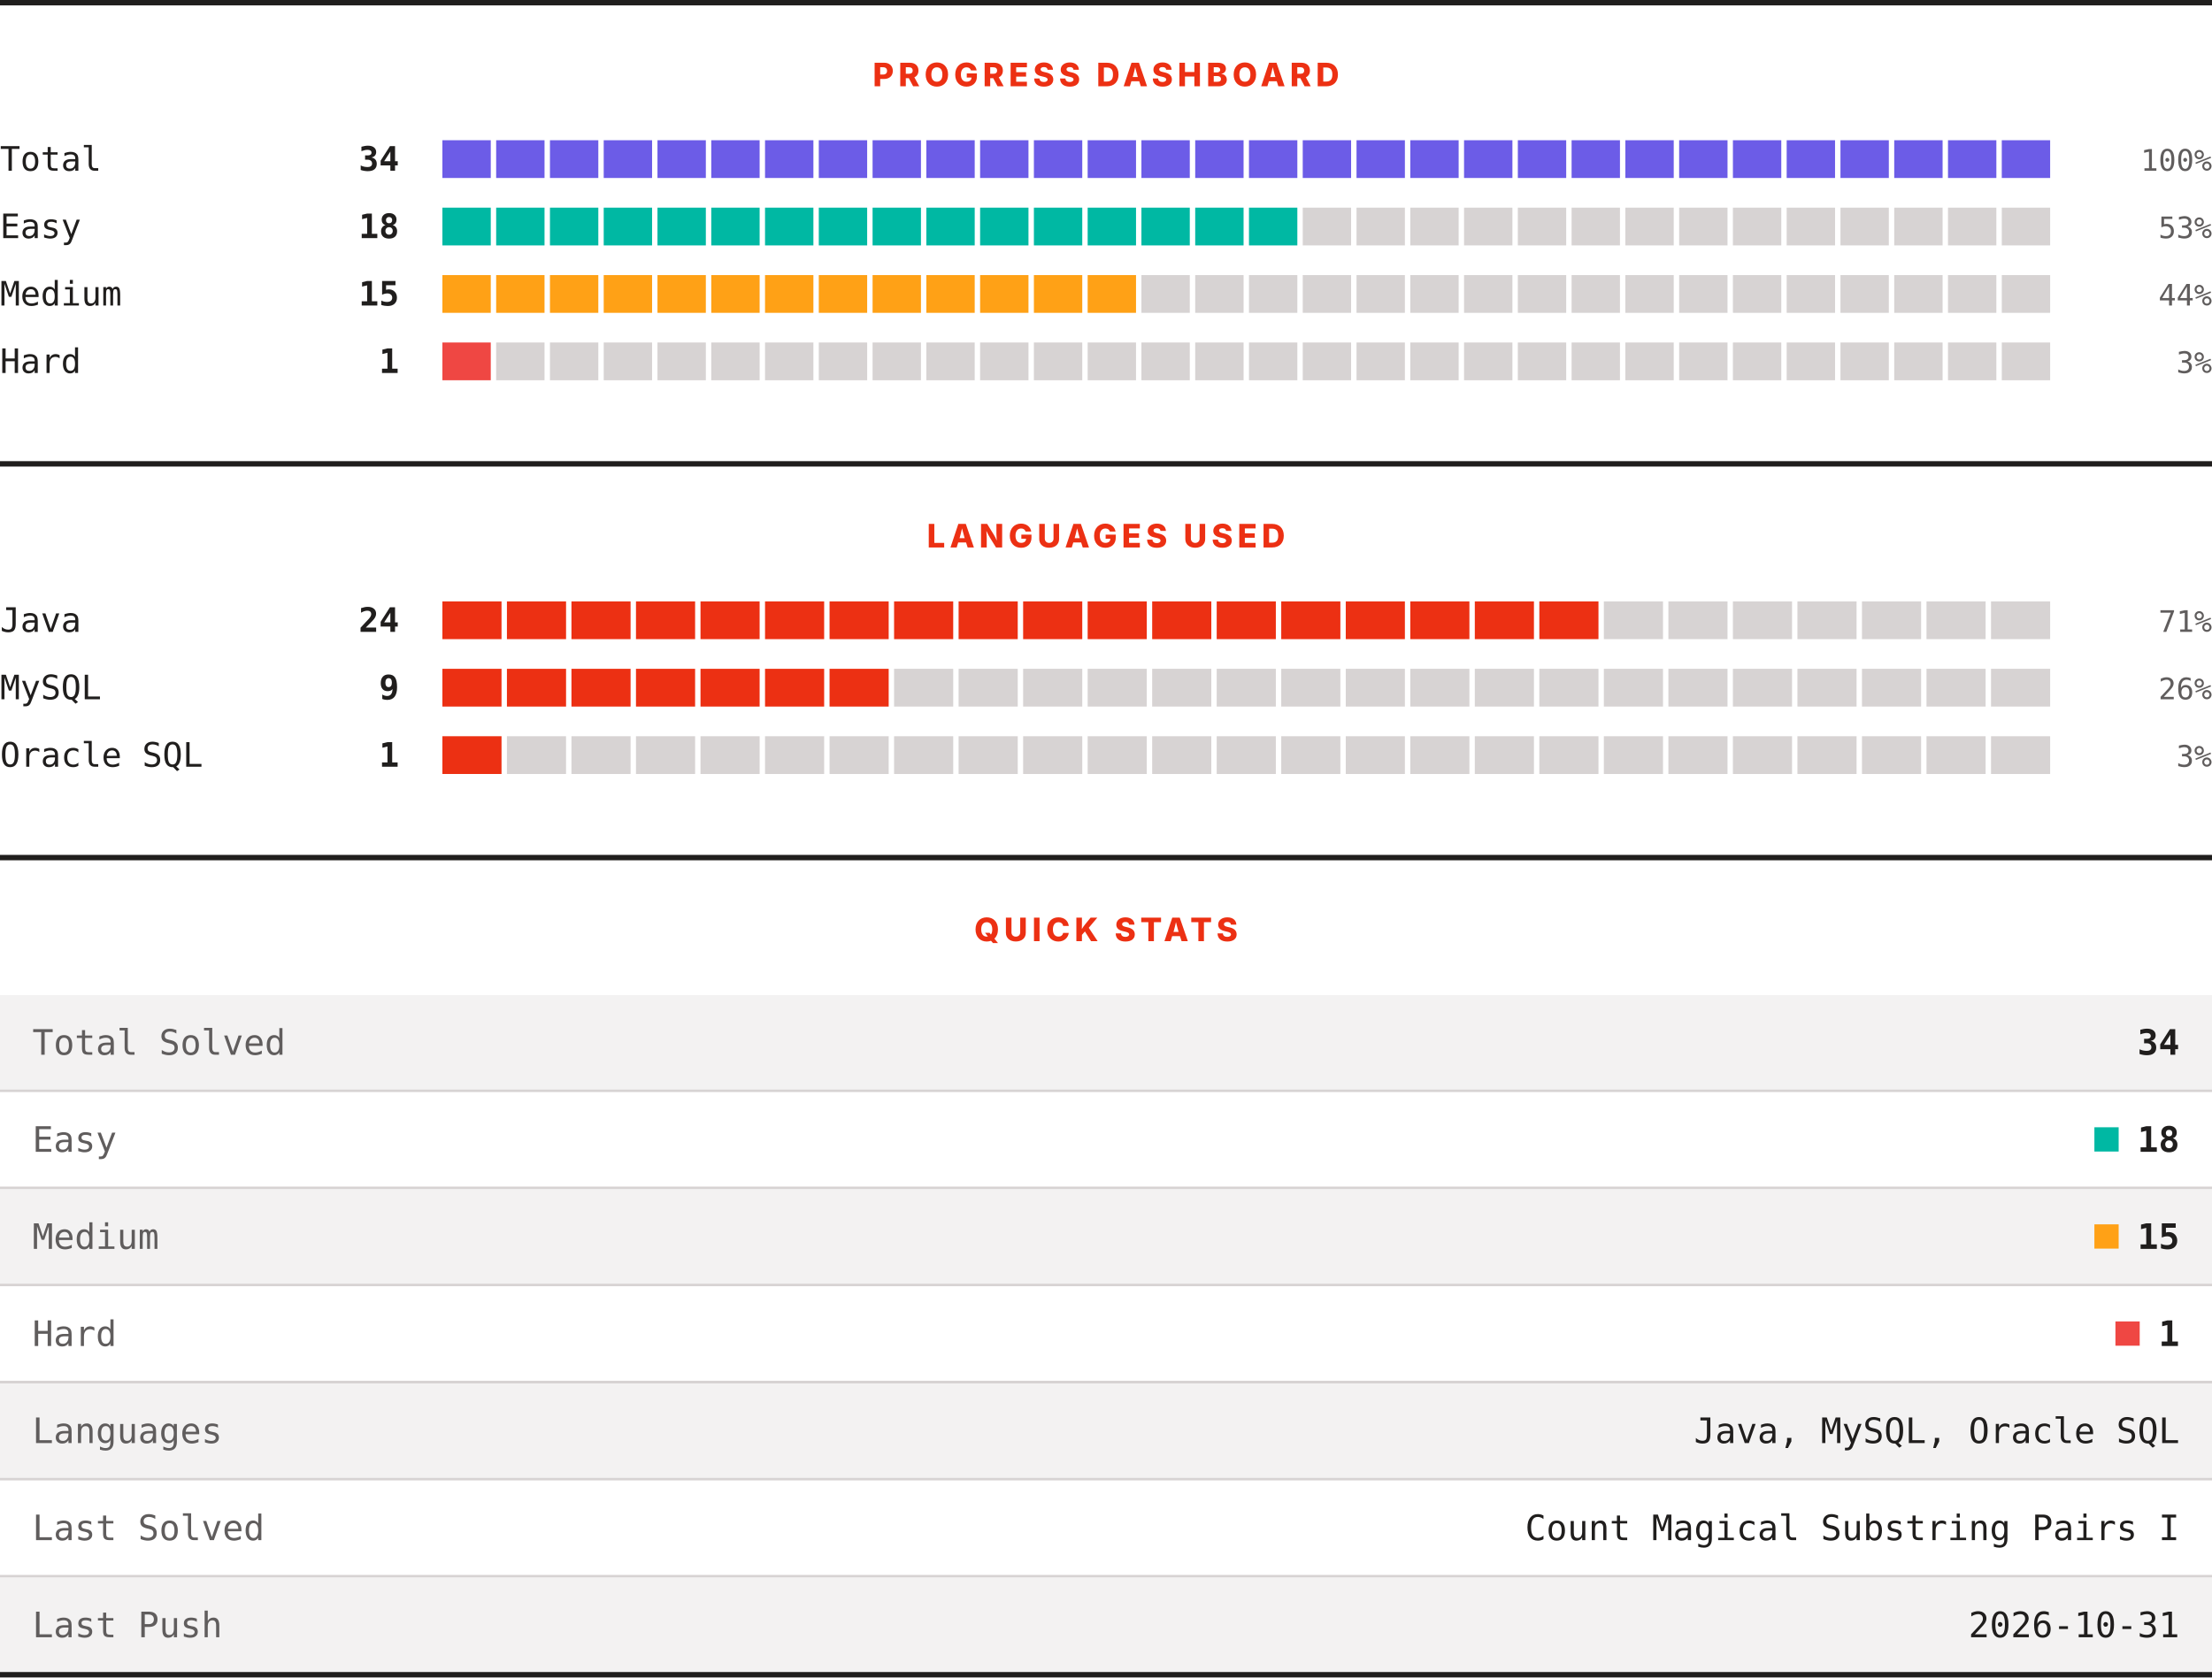
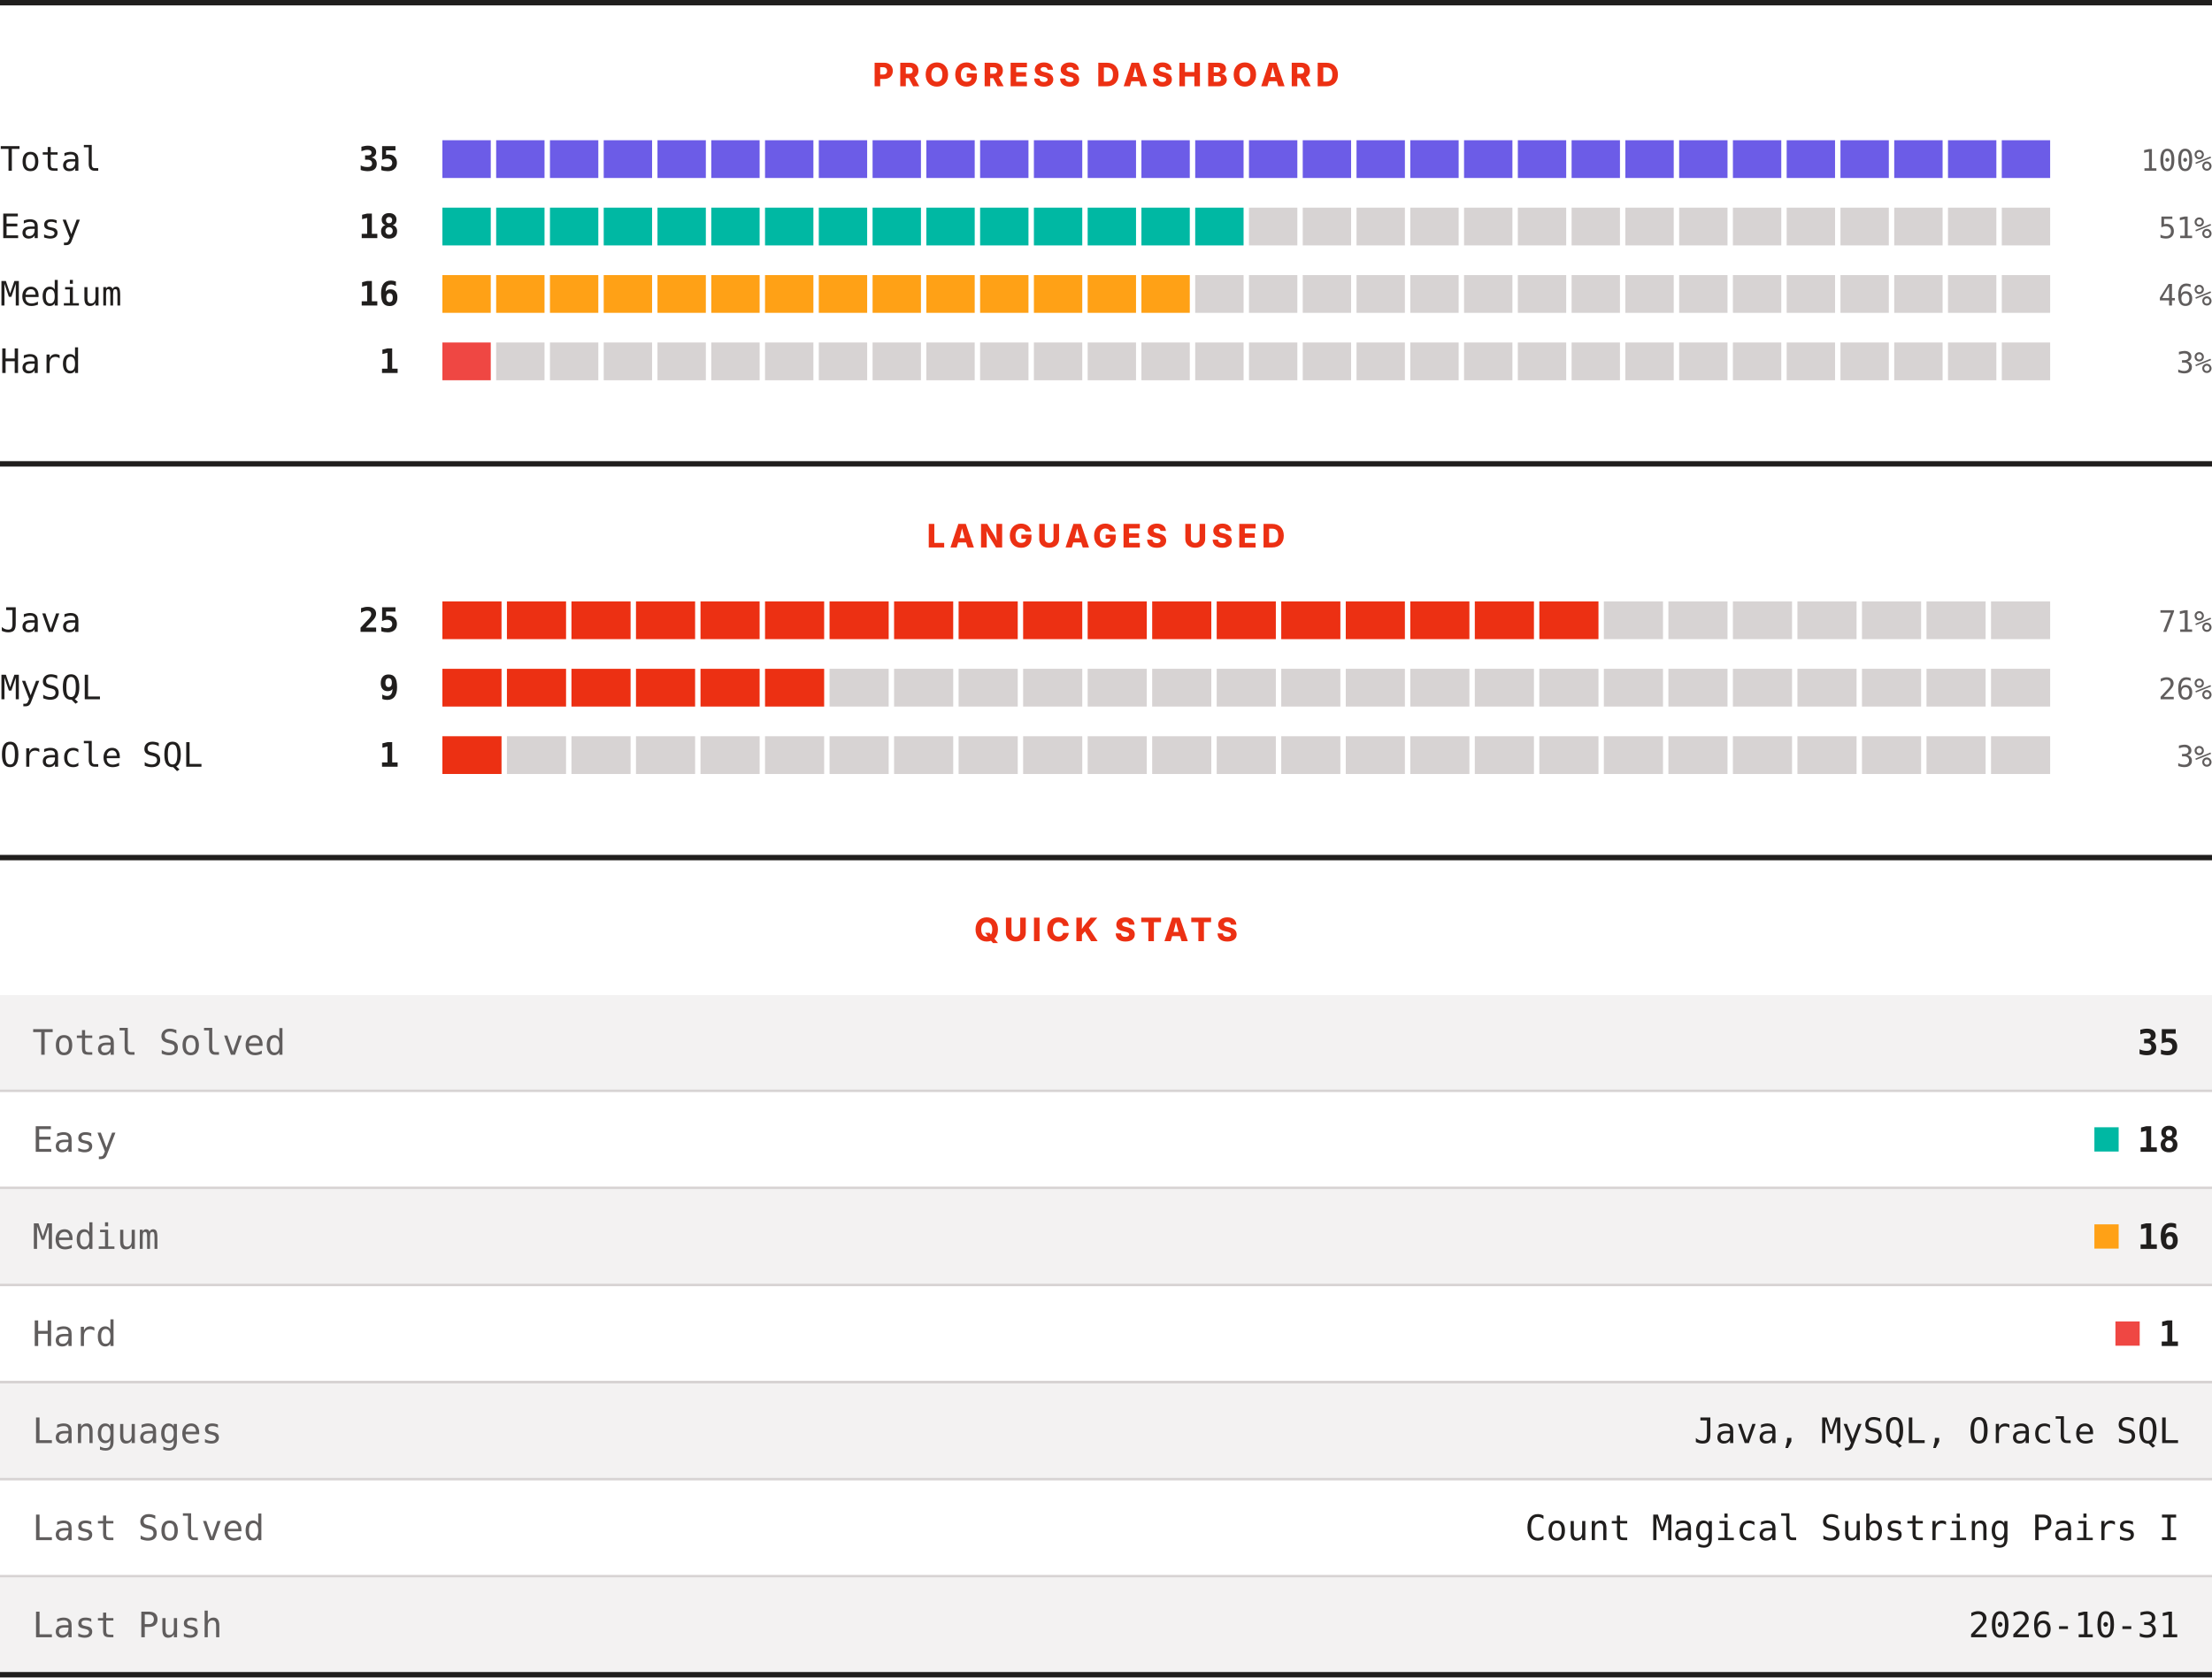
<svg xmlns="http://www.w3.org/2000/svg" width="820" height="622" viewBox="0 0 820 622" role="img" aria-label="LeetCode progress, languages and quick stats">
  <rect width="820" height="622" fill="#ffffff" />
  <rect x="0" y="0" width="820" height="2" fill="#201e1d" />
  <text x="410" y="32" text-anchor="middle" font-family="Archivo, system-ui, -apple-system, Segoe UI, sans-serif" font-size="12" font-weight="800" letter-spacing="1.68" fill="#ec3013">PROGRESS DASHBOARD</text>
  <text x="0" y="63.3" font-family="ui-monospace, SFMono-Regular, Menlo, Consolas, monospace" font-size="12.5" fill="#201e1d">Total</text>
-   <text x="148" y="63.3" text-anchor="end" font-family="ui-monospace, SFMono-Regular, Menlo, Consolas, monospace" font-size="12.5" font-weight="700" fill="#201e1d">34</text>
+   <text x="148" y="63.3" text-anchor="end" font-family="ui-monospace, SFMono-Regular, Menlo, Consolas, monospace" font-size="12.5" font-weight="700" fill="#201e1d">35</text>
  <rect x="164.00" y="52" width="17.93" height="14" fill="#6c5ce7" />
  <rect x="183.93" y="52" width="17.93" height="14" fill="#6c5ce7" />
  <rect x="203.87" y="52" width="17.93" height="14" fill="#6c5ce7" />
  <rect x="223.80" y="52" width="17.93" height="14" fill="#6c5ce7" />
  <rect x="243.73" y="52" width="17.93" height="14" fill="#6c5ce7" />
  <rect x="263.67" y="52" width="17.93" height="14" fill="#6c5ce7" />
  <rect x="283.60" y="52" width="17.93" height="14" fill="#6c5ce7" />
  <rect x="303.53" y="52" width="17.93" height="14" fill="#6c5ce7" />
  <rect x="323.47" y="52" width="17.93" height="14" fill="#6c5ce7" />
  <rect x="343.40" y="52" width="17.93" height="14" fill="#6c5ce7" />
  <rect x="363.33" y="52" width="17.93" height="14" fill="#6c5ce7" />
  <rect x="383.27" y="52" width="17.93" height="14" fill="#6c5ce7" />
  <rect x="403.20" y="52" width="17.93" height="14" fill="#6c5ce7" />
  <rect x="423.13" y="52" width="17.93" height="14" fill="#6c5ce7" />
  <rect x="443.07" y="52" width="17.93" height="14" fill="#6c5ce7" />
  <rect x="463.00" y="52" width="17.93" height="14" fill="#6c5ce7" />
  <rect x="482.93" y="52" width="17.93" height="14" fill="#6c5ce7" />
  <rect x="502.87" y="52" width="17.93" height="14" fill="#6c5ce7" />
  <rect x="522.80" y="52" width="17.93" height="14" fill="#6c5ce7" />
  <rect x="542.73" y="52" width="17.93" height="14" fill="#6c5ce7" />
  <rect x="562.67" y="52" width="17.93" height="14" fill="#6c5ce7" />
  <rect x="582.60" y="52" width="17.93" height="14" fill="#6c5ce7" />
  <rect x="602.53" y="52" width="17.93" height="14" fill="#6c5ce7" />
  <rect x="622.47" y="52" width="17.93" height="14" fill="#6c5ce7" />
  <rect x="642.40" y="52" width="17.93" height="14" fill="#6c5ce7" />
  <rect x="662.33" y="52" width="17.93" height="14" fill="#6c5ce7" />
  <rect x="682.27" y="52" width="17.93" height="14" fill="#6c5ce7" />
  <rect x="702.20" y="52" width="17.93" height="14" fill="#6c5ce7" />
  <rect x="722.13" y="52" width="17.93" height="14" fill="#6c5ce7" />
  <rect x="742.07" y="52" width="17.93" height="14" fill="#6c5ce7" />
  <text x="820" y="63.3" text-anchor="end" font-family="ui-monospace, SFMono-Regular, Menlo, Consolas, monospace" font-size="11" fill="#605d5d">100%</text>
  <text x="0" y="88.3" font-family="ui-monospace, SFMono-Regular, Menlo, Consolas, monospace" font-size="12.5" fill="#201e1d">Easy</text>
  <text x="148" y="88.3" text-anchor="end" font-family="ui-monospace, SFMono-Regular, Menlo, Consolas, monospace" font-size="12.5" font-weight="700" fill="#201e1d">18</text>
  <rect x="164.00" y="77" width="17.93" height="14" fill="#00b8a3" />
  <rect x="183.93" y="77" width="17.93" height="14" fill="#00b8a3" />
  <rect x="203.87" y="77" width="17.93" height="14" fill="#00b8a3" />
  <rect x="223.80" y="77" width="17.93" height="14" fill="#00b8a3" />
  <rect x="243.73" y="77" width="17.93" height="14" fill="#00b8a3" />
  <rect x="263.67" y="77" width="17.93" height="14" fill="#00b8a3" />
  <rect x="283.60" y="77" width="17.93" height="14" fill="#00b8a3" />
  <rect x="303.53" y="77" width="17.93" height="14" fill="#00b8a3" />
  <rect x="323.47" y="77" width="17.93" height="14" fill="#00b8a3" />
  <rect x="343.40" y="77" width="17.93" height="14" fill="#00b8a3" />
  <rect x="363.33" y="77" width="17.93" height="14" fill="#00b8a3" />
  <rect x="383.27" y="77" width="17.93" height="14" fill="#00b8a3" />
  <rect x="403.20" y="77" width="17.93" height="14" fill="#00b8a3" />
  <rect x="423.13" y="77" width="17.93" height="14" fill="#00b8a3" />
  <rect x="443.07" y="77" width="17.93" height="14" fill="#00b8a3" />
-   <rect x="463.00" y="77" width="17.93" height="14" fill="#00b8a3" />
+   <rect x="463.00" y="77" width="17.93" height="14" fill="#d7d3d3" />
  <rect x="482.93" y="77" width="17.93" height="14" fill="#d7d3d3" />
  <rect x="502.87" y="77" width="17.93" height="14" fill="#d7d3d3" />
  <rect x="522.80" y="77" width="17.93" height="14" fill="#d7d3d3" />
  <rect x="542.73" y="77" width="17.93" height="14" fill="#d7d3d3" />
  <rect x="562.67" y="77" width="17.93" height="14" fill="#d7d3d3" />
  <rect x="582.60" y="77" width="17.93" height="14" fill="#d7d3d3" />
  <rect x="602.53" y="77" width="17.93" height="14" fill="#d7d3d3" />
  <rect x="622.47" y="77" width="17.93" height="14" fill="#d7d3d3" />
  <rect x="642.40" y="77" width="17.93" height="14" fill="#d7d3d3" />
  <rect x="662.33" y="77" width="17.93" height="14" fill="#d7d3d3" />
  <rect x="682.27" y="77" width="17.93" height="14" fill="#d7d3d3" />
  <rect x="702.20" y="77" width="17.93" height="14" fill="#d7d3d3" />
  <rect x="722.13" y="77" width="17.93" height="14" fill="#d7d3d3" />
  <rect x="742.07" y="77" width="17.93" height="14" fill="#d7d3d3" />
-   <text x="820" y="88.3" text-anchor="end" font-family="ui-monospace, SFMono-Regular, Menlo, Consolas, monospace" font-size="11" fill="#605d5d">53%</text>
+   <text x="820" y="88.3" text-anchor="end" font-family="ui-monospace, SFMono-Regular, Menlo, Consolas, monospace" font-size="11" fill="#605d5d">51%</text>
  <text x="0" y="113.3" font-family="ui-monospace, SFMono-Regular, Menlo, Consolas, monospace" font-size="12.5" fill="#201e1d">Medium</text>
-   <text x="148" y="113.3" text-anchor="end" font-family="ui-monospace, SFMono-Regular, Menlo, Consolas, monospace" font-size="12.5" font-weight="700" fill="#201e1d">15</text>
+   <text x="148" y="113.3" text-anchor="end" font-family="ui-monospace, SFMono-Regular, Menlo, Consolas, monospace" font-size="12.5" font-weight="700" fill="#201e1d">16</text>
  <rect x="164.00" y="102" width="17.93" height="14" fill="#ffa116" />
  <rect x="183.93" y="102" width="17.93" height="14" fill="#ffa116" />
  <rect x="203.87" y="102" width="17.93" height="14" fill="#ffa116" />
  <rect x="223.80" y="102" width="17.93" height="14" fill="#ffa116" />
  <rect x="243.73" y="102" width="17.93" height="14" fill="#ffa116" />
  <rect x="263.67" y="102" width="17.93" height="14" fill="#ffa116" />
  <rect x="283.60" y="102" width="17.93" height="14" fill="#ffa116" />
  <rect x="303.53" y="102" width="17.93" height="14" fill="#ffa116" />
  <rect x="323.47" y="102" width="17.93" height="14" fill="#ffa116" />
  <rect x="343.40" y="102" width="17.93" height="14" fill="#ffa116" />
  <rect x="363.33" y="102" width="17.93" height="14" fill="#ffa116" />
  <rect x="383.27" y="102" width="17.93" height="14" fill="#ffa116" />
  <rect x="403.20" y="102" width="17.93" height="14" fill="#ffa116" />
-   <rect x="423.13" y="102" width="17.93" height="14" fill="#d7d3d3" />
+   <rect x="423.13" y="102" width="17.93" height="14" fill="#ffa116" />
  <rect x="443.07" y="102" width="17.93" height="14" fill="#d7d3d3" />
  <rect x="463.00" y="102" width="17.93" height="14" fill="#d7d3d3" />
  <rect x="482.93" y="102" width="17.93" height="14" fill="#d7d3d3" />
  <rect x="502.87" y="102" width="17.93" height="14" fill="#d7d3d3" />
  <rect x="522.80" y="102" width="17.93" height="14" fill="#d7d3d3" />
  <rect x="542.73" y="102" width="17.93" height="14" fill="#d7d3d3" />
  <rect x="562.67" y="102" width="17.93" height="14" fill="#d7d3d3" />
  <rect x="582.60" y="102" width="17.93" height="14" fill="#d7d3d3" />
  <rect x="602.53" y="102" width="17.93" height="14" fill="#d7d3d3" />
  <rect x="622.47" y="102" width="17.93" height="14" fill="#d7d3d3" />
  <rect x="642.40" y="102" width="17.93" height="14" fill="#d7d3d3" />
  <rect x="662.33" y="102" width="17.93" height="14" fill="#d7d3d3" />
  <rect x="682.27" y="102" width="17.93" height="14" fill="#d7d3d3" />
  <rect x="702.20" y="102" width="17.93" height="14" fill="#d7d3d3" />
  <rect x="722.13" y="102" width="17.93" height="14" fill="#d7d3d3" />
  <rect x="742.07" y="102" width="17.93" height="14" fill="#d7d3d3" />
-   <text x="820" y="113.3" text-anchor="end" font-family="ui-monospace, SFMono-Regular, Menlo, Consolas, monospace" font-size="11" fill="#605d5d">44%</text>
+   <text x="820" y="113.3" text-anchor="end" font-family="ui-monospace, SFMono-Regular, Menlo, Consolas, monospace" font-size="11" fill="#605d5d">46%</text>
  <text x="0" y="138.3" font-family="ui-monospace, SFMono-Regular, Menlo, Consolas, monospace" font-size="12.5" fill="#201e1d">Hard</text>
  <text x="148" y="138.3" text-anchor="end" font-family="ui-monospace, SFMono-Regular, Menlo, Consolas, monospace" font-size="12.5" font-weight="700" fill="#201e1d">1</text>
  <rect x="164.00" y="127" width="17.93" height="14" fill="#ef4743" />
  <rect x="183.93" y="127" width="17.93" height="14" fill="#d7d3d3" />
  <rect x="203.87" y="127" width="17.93" height="14" fill="#d7d3d3" />
  <rect x="223.80" y="127" width="17.93" height="14" fill="#d7d3d3" />
  <rect x="243.73" y="127" width="17.93" height="14" fill="#d7d3d3" />
  <rect x="263.67" y="127" width="17.93" height="14" fill="#d7d3d3" />
  <rect x="283.60" y="127" width="17.93" height="14" fill="#d7d3d3" />
  <rect x="303.53" y="127" width="17.93" height="14" fill="#d7d3d3" />
  <rect x="323.47" y="127" width="17.93" height="14" fill="#d7d3d3" />
  <rect x="343.40" y="127" width="17.93" height="14" fill="#d7d3d3" />
  <rect x="363.33" y="127" width="17.93" height="14" fill="#d7d3d3" />
  <rect x="383.27" y="127" width="17.93" height="14" fill="#d7d3d3" />
  <rect x="403.20" y="127" width="17.93" height="14" fill="#d7d3d3" />
  <rect x="423.13" y="127" width="17.93" height="14" fill="#d7d3d3" />
  <rect x="443.07" y="127" width="17.93" height="14" fill="#d7d3d3" />
  <rect x="463.00" y="127" width="17.93" height="14" fill="#d7d3d3" />
  <rect x="482.93" y="127" width="17.93" height="14" fill="#d7d3d3" />
  <rect x="502.87" y="127" width="17.93" height="14" fill="#d7d3d3" />
  <rect x="522.80" y="127" width="17.93" height="14" fill="#d7d3d3" />
  <rect x="542.73" y="127" width="17.93" height="14" fill="#d7d3d3" />
  <rect x="562.67" y="127" width="17.93" height="14" fill="#d7d3d3" />
  <rect x="582.60" y="127" width="17.93" height="14" fill="#d7d3d3" />
  <rect x="602.53" y="127" width="17.93" height="14" fill="#d7d3d3" />
  <rect x="622.47" y="127" width="17.93" height="14" fill="#d7d3d3" />
  <rect x="642.40" y="127" width="17.93" height="14" fill="#d7d3d3" />
  <rect x="662.33" y="127" width="17.93" height="14" fill="#d7d3d3" />
  <rect x="682.27" y="127" width="17.93" height="14" fill="#d7d3d3" />
  <rect x="702.20" y="127" width="17.93" height="14" fill="#d7d3d3" />
  <rect x="722.13" y="127" width="17.93" height="14" fill="#d7d3d3" />
  <rect x="742.07" y="127" width="17.93" height="14" fill="#d7d3d3" />
  <text x="820" y="138.3" text-anchor="end" font-family="ui-monospace, SFMono-Regular, Menlo, Consolas, monospace" font-size="11" fill="#605d5d">3%</text>
  <rect x="0" y="171" width="820" height="2" fill="#201e1d" />
  <text x="410" y="203" text-anchor="middle" font-family="Archivo, system-ui, -apple-system, Segoe UI, sans-serif" font-size="12" font-weight="800" letter-spacing="1.68" fill="#ec3013">LANGUAGES USED</text>
  <text x="0" y="234.3" font-family="ui-monospace, SFMono-Regular, Menlo, Consolas, monospace" font-size="12.5" fill="#201e1d">Java</text>
-   <text x="148" y="234.3" text-anchor="end" font-family="ui-monospace, SFMono-Regular, Menlo, Consolas, monospace" font-size="12.5" font-weight="700" fill="#201e1d">24</text>
+   <text x="148" y="234.3" text-anchor="end" font-family="ui-monospace, SFMono-Regular, Menlo, Consolas, monospace" font-size="12.5" font-weight="700" fill="#201e1d">25</text>
  <rect x="164.00" y="223" width="21.92" height="14" fill="#ec3013" />
  <rect x="187.92" y="223" width="21.92" height="14" fill="#ec3013" />
  <rect x="211.84" y="223" width="21.92" height="14" fill="#ec3013" />
  <rect x="235.76" y="223" width="21.92" height="14" fill="#ec3013" />
  <rect x="259.68" y="223" width="21.92" height="14" fill="#ec3013" />
  <rect x="283.60" y="223" width="21.92" height="14" fill="#ec3013" />
  <rect x="307.52" y="223" width="21.92" height="14" fill="#ec3013" />
  <rect x="331.44" y="223" width="21.92" height="14" fill="#ec3013" />
  <rect x="355.36" y="223" width="21.92" height="14" fill="#ec3013" />
  <rect x="379.28" y="223" width="21.92" height="14" fill="#ec3013" />
  <rect x="403.20" y="223" width="21.92" height="14" fill="#ec3013" />
  <rect x="427.12" y="223" width="21.92" height="14" fill="#ec3013" />
  <rect x="451.04" y="223" width="21.92" height="14" fill="#ec3013" />
  <rect x="474.96" y="223" width="21.92" height="14" fill="#ec3013" />
  <rect x="498.88" y="223" width="21.92" height="14" fill="#ec3013" />
  <rect x="522.80" y="223" width="21.92" height="14" fill="#ec3013" />
  <rect x="546.72" y="223" width="21.92" height="14" fill="#ec3013" />
  <rect x="570.64" y="223" width="21.92" height="14" fill="#ec3013" />
  <rect x="594.56" y="223" width="21.92" height="14" fill="#d7d3d3" />
  <rect x="618.48" y="223" width="21.92" height="14" fill="#d7d3d3" />
  <rect x="642.40" y="223" width="21.92" height="14" fill="#d7d3d3" />
  <rect x="666.32" y="223" width="21.92" height="14" fill="#d7d3d3" />
  <rect x="690.24" y="223" width="21.92" height="14" fill="#d7d3d3" />
  <rect x="714.16" y="223" width="21.92" height="14" fill="#d7d3d3" />
  <rect x="738.08" y="223" width="21.92" height="14" fill="#d7d3d3" />
  <text x="820" y="234.3" text-anchor="end" font-family="ui-monospace, SFMono-Regular, Menlo, Consolas, monospace" font-size="11" fill="#605d5d">71%</text>
  <text x="0" y="259.3" font-family="ui-monospace, SFMono-Regular, Menlo, Consolas, monospace" font-size="12.5" fill="#201e1d">MySQL</text>
  <text x="148" y="259.3" text-anchor="end" font-family="ui-monospace, SFMono-Regular, Menlo, Consolas, monospace" font-size="12.5" font-weight="700" fill="#201e1d">9</text>
  <rect x="164.00" y="248" width="21.92" height="14" fill="#ec3013" />
  <rect x="187.92" y="248" width="21.92" height="14" fill="#ec3013" />
  <rect x="211.84" y="248" width="21.92" height="14" fill="#ec3013" />
  <rect x="235.76" y="248" width="21.92" height="14" fill="#ec3013" />
  <rect x="259.68" y="248" width="21.92" height="14" fill="#ec3013" />
  <rect x="283.60" y="248" width="21.92" height="14" fill="#ec3013" />
-   <rect x="307.52" y="248" width="21.92" height="14" fill="#ec3013" />
+   <rect x="307.52" y="248" width="21.92" height="14" fill="#d7d3d3" />
  <rect x="331.44" y="248" width="21.92" height="14" fill="#d7d3d3" />
  <rect x="355.36" y="248" width="21.92" height="14" fill="#d7d3d3" />
  <rect x="379.28" y="248" width="21.92" height="14" fill="#d7d3d3" />
  <rect x="403.20" y="248" width="21.92" height="14" fill="#d7d3d3" />
  <rect x="427.12" y="248" width="21.92" height="14" fill="#d7d3d3" />
  <rect x="451.04" y="248" width="21.92" height="14" fill="#d7d3d3" />
  <rect x="474.96" y="248" width="21.92" height="14" fill="#d7d3d3" />
  <rect x="498.88" y="248" width="21.92" height="14" fill="#d7d3d3" />
  <rect x="522.80" y="248" width="21.92" height="14" fill="#d7d3d3" />
  <rect x="546.72" y="248" width="21.92" height="14" fill="#d7d3d3" />
  <rect x="570.64" y="248" width="21.92" height="14" fill="#d7d3d3" />
  <rect x="594.56" y="248" width="21.92" height="14" fill="#d7d3d3" />
  <rect x="618.48" y="248" width="21.92" height="14" fill="#d7d3d3" />
  <rect x="642.40" y="248" width="21.92" height="14" fill="#d7d3d3" />
  <rect x="666.32" y="248" width="21.92" height="14" fill="#d7d3d3" />
  <rect x="690.24" y="248" width="21.92" height="14" fill="#d7d3d3" />
  <rect x="714.16" y="248" width="21.92" height="14" fill="#d7d3d3" />
  <rect x="738.08" y="248" width="21.92" height="14" fill="#d7d3d3" />
  <text x="820" y="259.3" text-anchor="end" font-family="ui-monospace, SFMono-Regular, Menlo, Consolas, monospace" font-size="11" fill="#605d5d">26%</text>
  <text x="0" y="284.3" font-family="ui-monospace, SFMono-Regular, Menlo, Consolas, monospace" font-size="12.5" fill="#201e1d">Oracle SQL</text>
  <text x="148" y="284.3" text-anchor="end" font-family="ui-monospace, SFMono-Regular, Menlo, Consolas, monospace" font-size="12.5" font-weight="700" fill="#201e1d">1</text>
  <rect x="164.00" y="273" width="21.92" height="14" fill="#ec3013" />
  <rect x="187.92" y="273" width="21.92" height="14" fill="#d7d3d3" />
  <rect x="211.84" y="273" width="21.92" height="14" fill="#d7d3d3" />
  <rect x="235.76" y="273" width="21.92" height="14" fill="#d7d3d3" />
  <rect x="259.68" y="273" width="21.92" height="14" fill="#d7d3d3" />
  <rect x="283.60" y="273" width="21.92" height="14" fill="#d7d3d3" />
  <rect x="307.52" y="273" width="21.92" height="14" fill="#d7d3d3" />
  <rect x="331.44" y="273" width="21.92" height="14" fill="#d7d3d3" />
  <rect x="355.36" y="273" width="21.92" height="14" fill="#d7d3d3" />
  <rect x="379.28" y="273" width="21.92" height="14" fill="#d7d3d3" />
  <rect x="403.20" y="273" width="21.92" height="14" fill="#d7d3d3" />
  <rect x="427.12" y="273" width="21.92" height="14" fill="#d7d3d3" />
  <rect x="451.04" y="273" width="21.92" height="14" fill="#d7d3d3" />
  <rect x="474.96" y="273" width="21.92" height="14" fill="#d7d3d3" />
  <rect x="498.88" y="273" width="21.92" height="14" fill="#d7d3d3" />
  <rect x="522.80" y="273" width="21.92" height="14" fill="#d7d3d3" />
  <rect x="546.72" y="273" width="21.92" height="14" fill="#d7d3d3" />
  <rect x="570.64" y="273" width="21.92" height="14" fill="#d7d3d3" />
  <rect x="594.56" y="273" width="21.92" height="14" fill="#d7d3d3" />
  <rect x="618.48" y="273" width="21.92" height="14" fill="#d7d3d3" />
  <rect x="642.40" y="273" width="21.92" height="14" fill="#d7d3d3" />
  <rect x="666.32" y="273" width="21.92" height="14" fill="#d7d3d3" />
  <rect x="690.24" y="273" width="21.92" height="14" fill="#d7d3d3" />
  <rect x="714.16" y="273" width="21.92" height="14" fill="#d7d3d3" />
  <rect x="738.08" y="273" width="21.92" height="14" fill="#d7d3d3" />
  <text x="820" y="284.3" text-anchor="end" font-family="ui-monospace, SFMono-Regular, Menlo, Consolas, monospace" font-size="11" fill="#605d5d">3%</text>
  <rect x="0" y="317" width="820" height="2" fill="#201e1d" />
  <text x="410" y="349" text-anchor="middle" font-family="Archivo, system-ui, -apple-system, Segoe UI, sans-serif" font-size="12" font-weight="800" letter-spacing="1.68" fill="#ec3013">QUICK STATS</text>
  <rect x="0" y="369" width="820" height="35" fill="#f3f2f2" />
  <text x="12" y="391.1" font-family="ui-monospace, SFMono-Regular, Menlo, Consolas, monospace" font-size="13" fill="#605d5d">Total Solved</text>
-   <text x="808" y="391.1" text-anchor="end" font-family="ui-monospace, SFMono-Regular, Menlo, Consolas, monospace" font-size="13" font-weight="700" fill="#201e1d">34</text>
+   <text x="808" y="391.1" text-anchor="end" font-family="ui-monospace, SFMono-Regular, Menlo, Consolas, monospace" font-size="13" font-weight="700" fill="#201e1d">35</text>
  <rect x="0" y="404" width="820" height="1" fill="#d7d3d3" />
  <rect x="0" y="405" width="820" height="35" fill="#ffffff" />
  <text x="12" y="427.1" font-family="ui-monospace, SFMono-Regular, Menlo, Consolas, monospace" font-size="13" fill="#605d5d">Easy</text>
  <rect x="776.4" y="418" width="9" height="9" fill="#00b8a3" />
  <text x="808" y="427.1" text-anchor="end" font-family="ui-monospace, SFMono-Regular, Menlo, Consolas, monospace" font-size="13" font-weight="700" fill="#201e1d">18</text>
  <rect x="0" y="440" width="820" height="1" fill="#d7d3d3" />
  <rect x="0" y="441" width="820" height="35" fill="#f3f2f2" />
  <text x="12" y="463.1" font-family="ui-monospace, SFMono-Regular, Menlo, Consolas, monospace" font-size="13" fill="#605d5d">Medium</text>
  <rect x="776.4" y="454" width="9" height="9" fill="#ffa116" />
-   <text x="808" y="463.1" text-anchor="end" font-family="ui-monospace, SFMono-Regular, Menlo, Consolas, monospace" font-size="13" font-weight="700" fill="#201e1d">15</text>
+   <text x="808" y="463.1" text-anchor="end" font-family="ui-monospace, SFMono-Regular, Menlo, Consolas, monospace" font-size="13" font-weight="700" fill="#201e1d">16</text>
  <rect x="0" y="476" width="820" height="1" fill="#d7d3d3" />
  <rect x="0" y="477" width="820" height="35" fill="#ffffff" />
  <text x="12" y="499.1" font-family="ui-monospace, SFMono-Regular, Menlo, Consolas, monospace" font-size="13" fill="#605d5d">Hard</text>
  <rect x="784.2" y="490" width="9" height="9" fill="#ef4743" />
  <text x="808" y="499.1" text-anchor="end" font-family="ui-monospace, SFMono-Regular, Menlo, Consolas, monospace" font-size="13" font-weight="700" fill="#201e1d">1</text>
  <rect x="0" y="512" width="820" height="1" fill="#d7d3d3" />
  <rect x="0" y="513" width="820" height="35" fill="#f3f2f2" />
  <text x="12" y="535.1" font-family="ui-monospace, SFMono-Regular, Menlo, Consolas, monospace" font-size="13" fill="#605d5d">Languages</text>
  <text x="808" y="535.1" text-anchor="end" font-family="ui-monospace, SFMono-Regular, Menlo, Consolas, monospace" font-size="13" fill="#201e1d">Java, MySQL, Oracle SQL</text>
  <rect x="0" y="548" width="820" height="1" fill="#d7d3d3" />
  <rect x="0" y="549" width="820" height="35" fill="#ffffff" />
  <text x="12" y="571.1" font-family="ui-monospace, SFMono-Regular, Menlo, Consolas, monospace" font-size="13" fill="#605d5d">Last Solved</text>
  <text x="808" y="571.1" text-anchor="end" font-family="ui-monospace, SFMono-Regular, Menlo, Consolas, monospace" font-size="13" fill="#201e1d">Count Magical Substring Pairs I</text>
  <rect x="0" y="584" width="820" height="1" fill="#d7d3d3" />
  <rect x="0" y="585" width="820" height="35" fill="#f3f2f2" />
  <text x="12" y="607.1" font-family="ui-monospace, SFMono-Regular, Menlo, Consolas, monospace" font-size="13" fill="#605d5d">Last Push</text>
  <text x="808" y="607.1" text-anchor="end" font-family="ui-monospace, SFMono-Regular, Menlo, Consolas, monospace" font-size="13" fill="#201e1d">2026-10-31</text>
  <rect x="0" y="620" width="820" height="2" fill="#201e1d" />
</svg>
